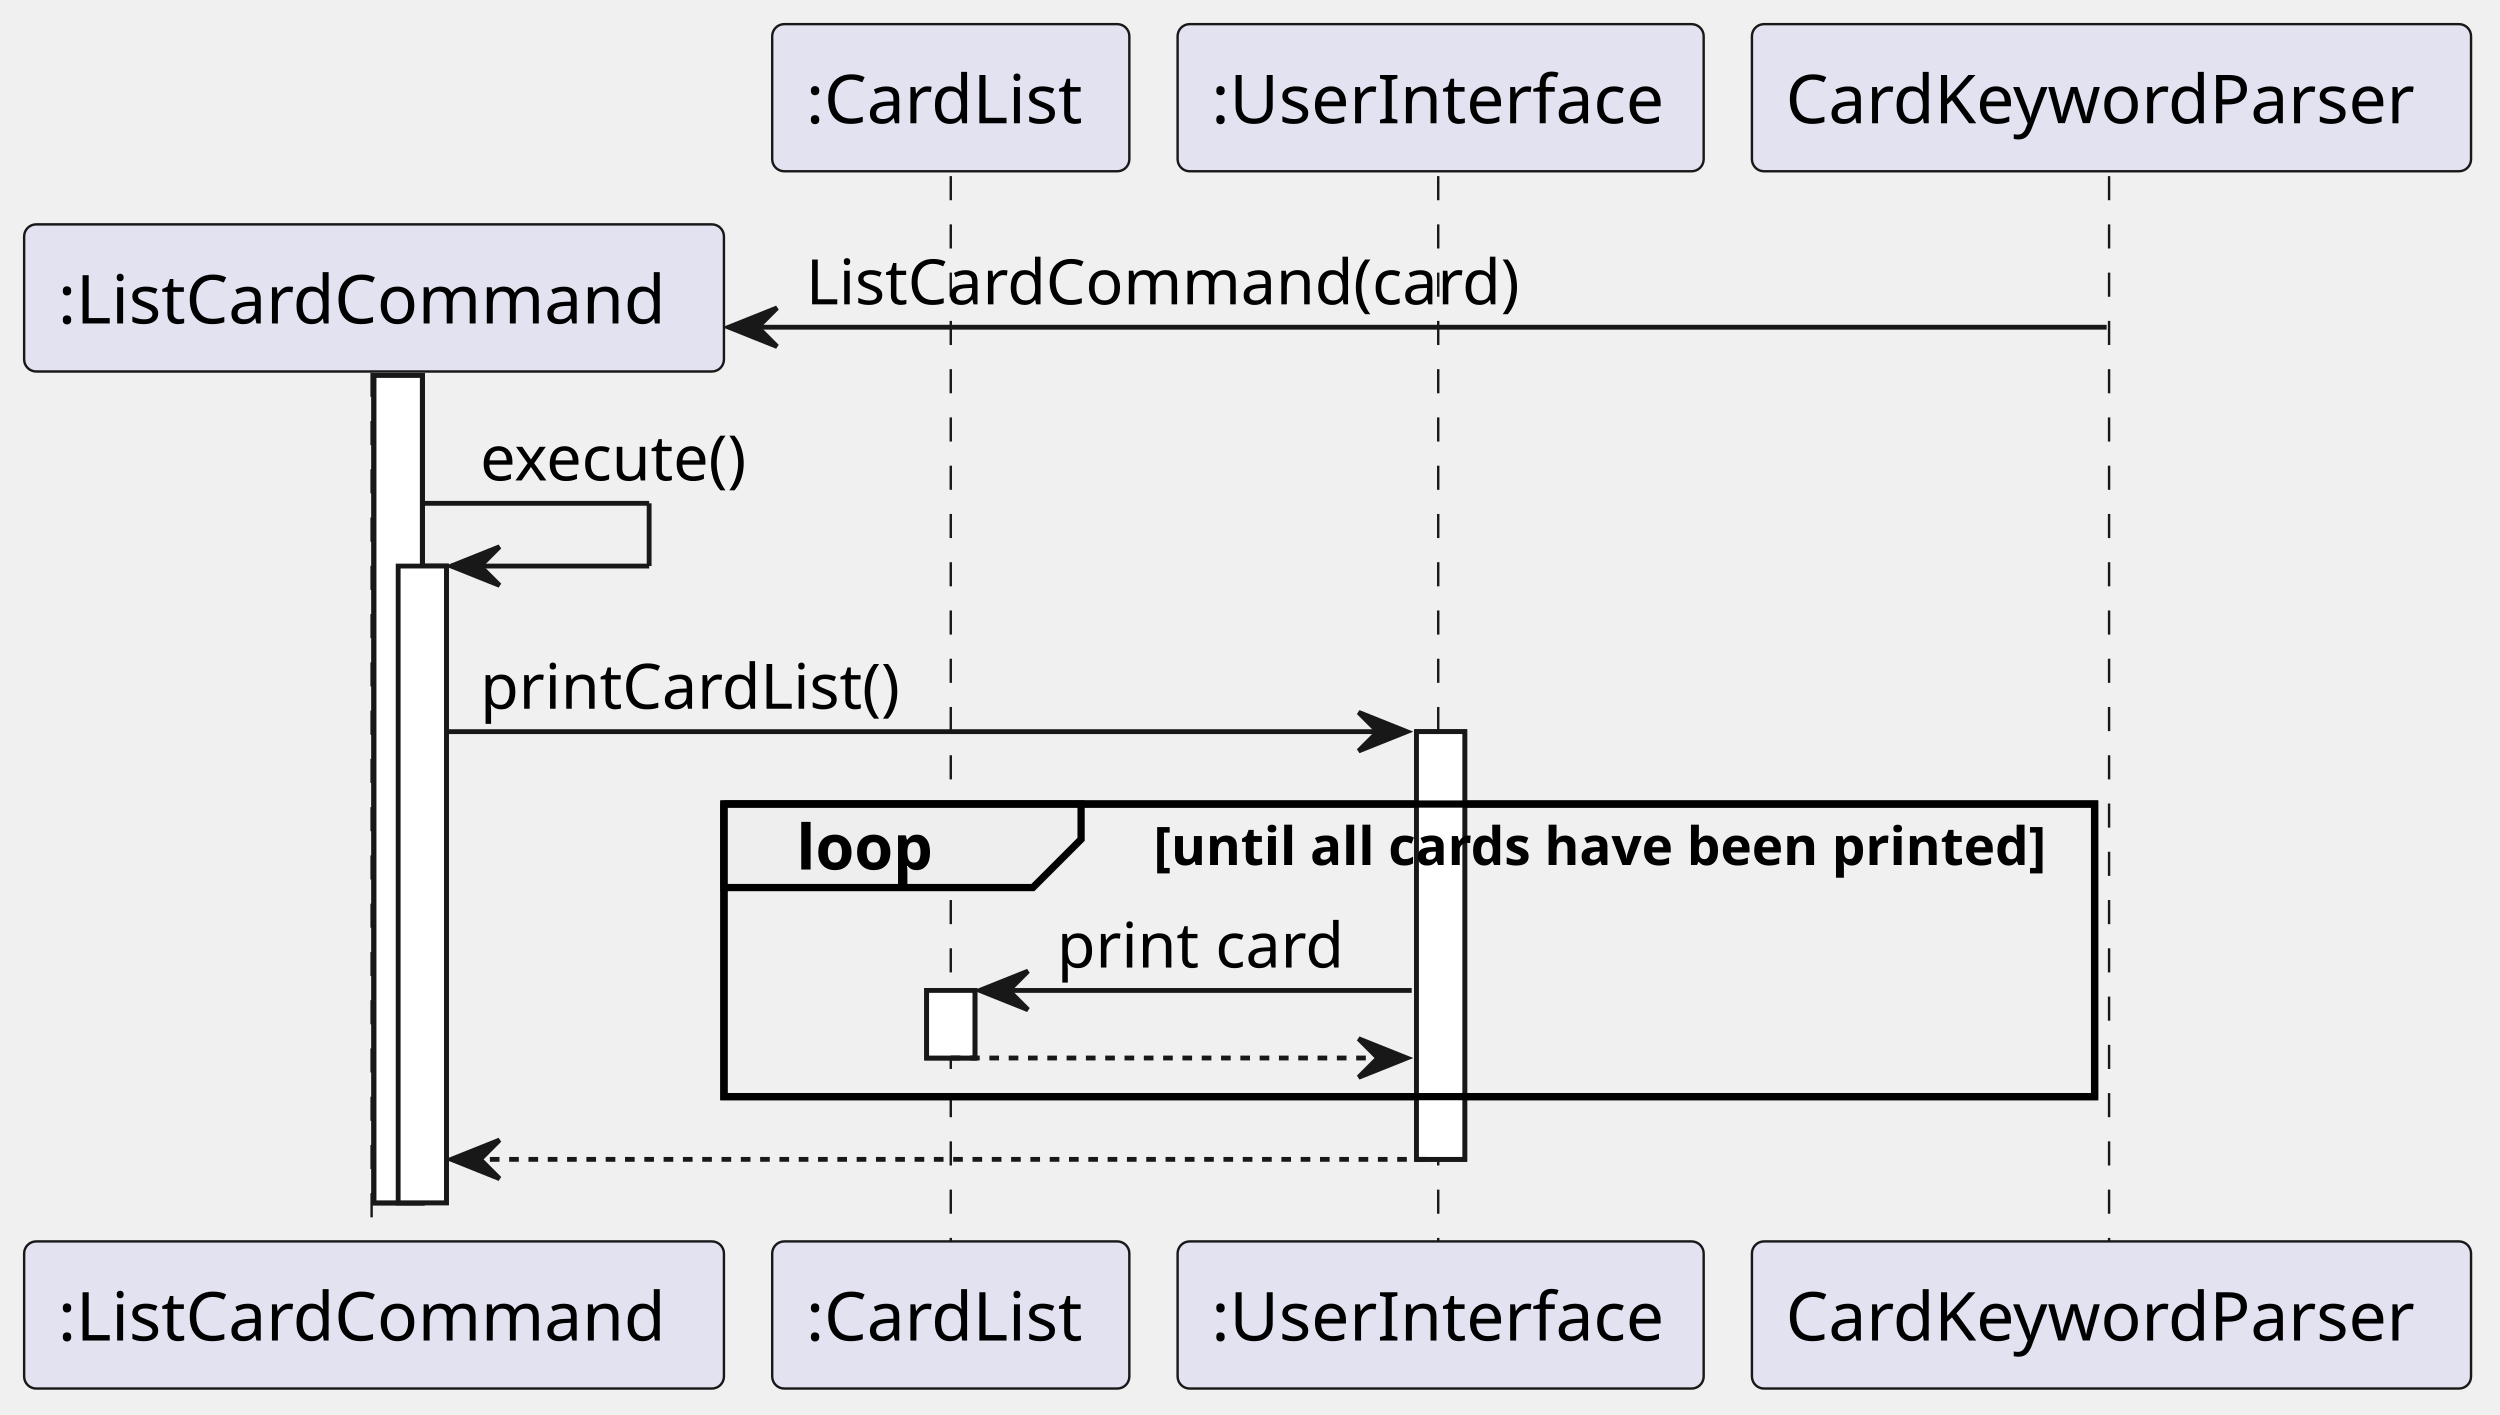
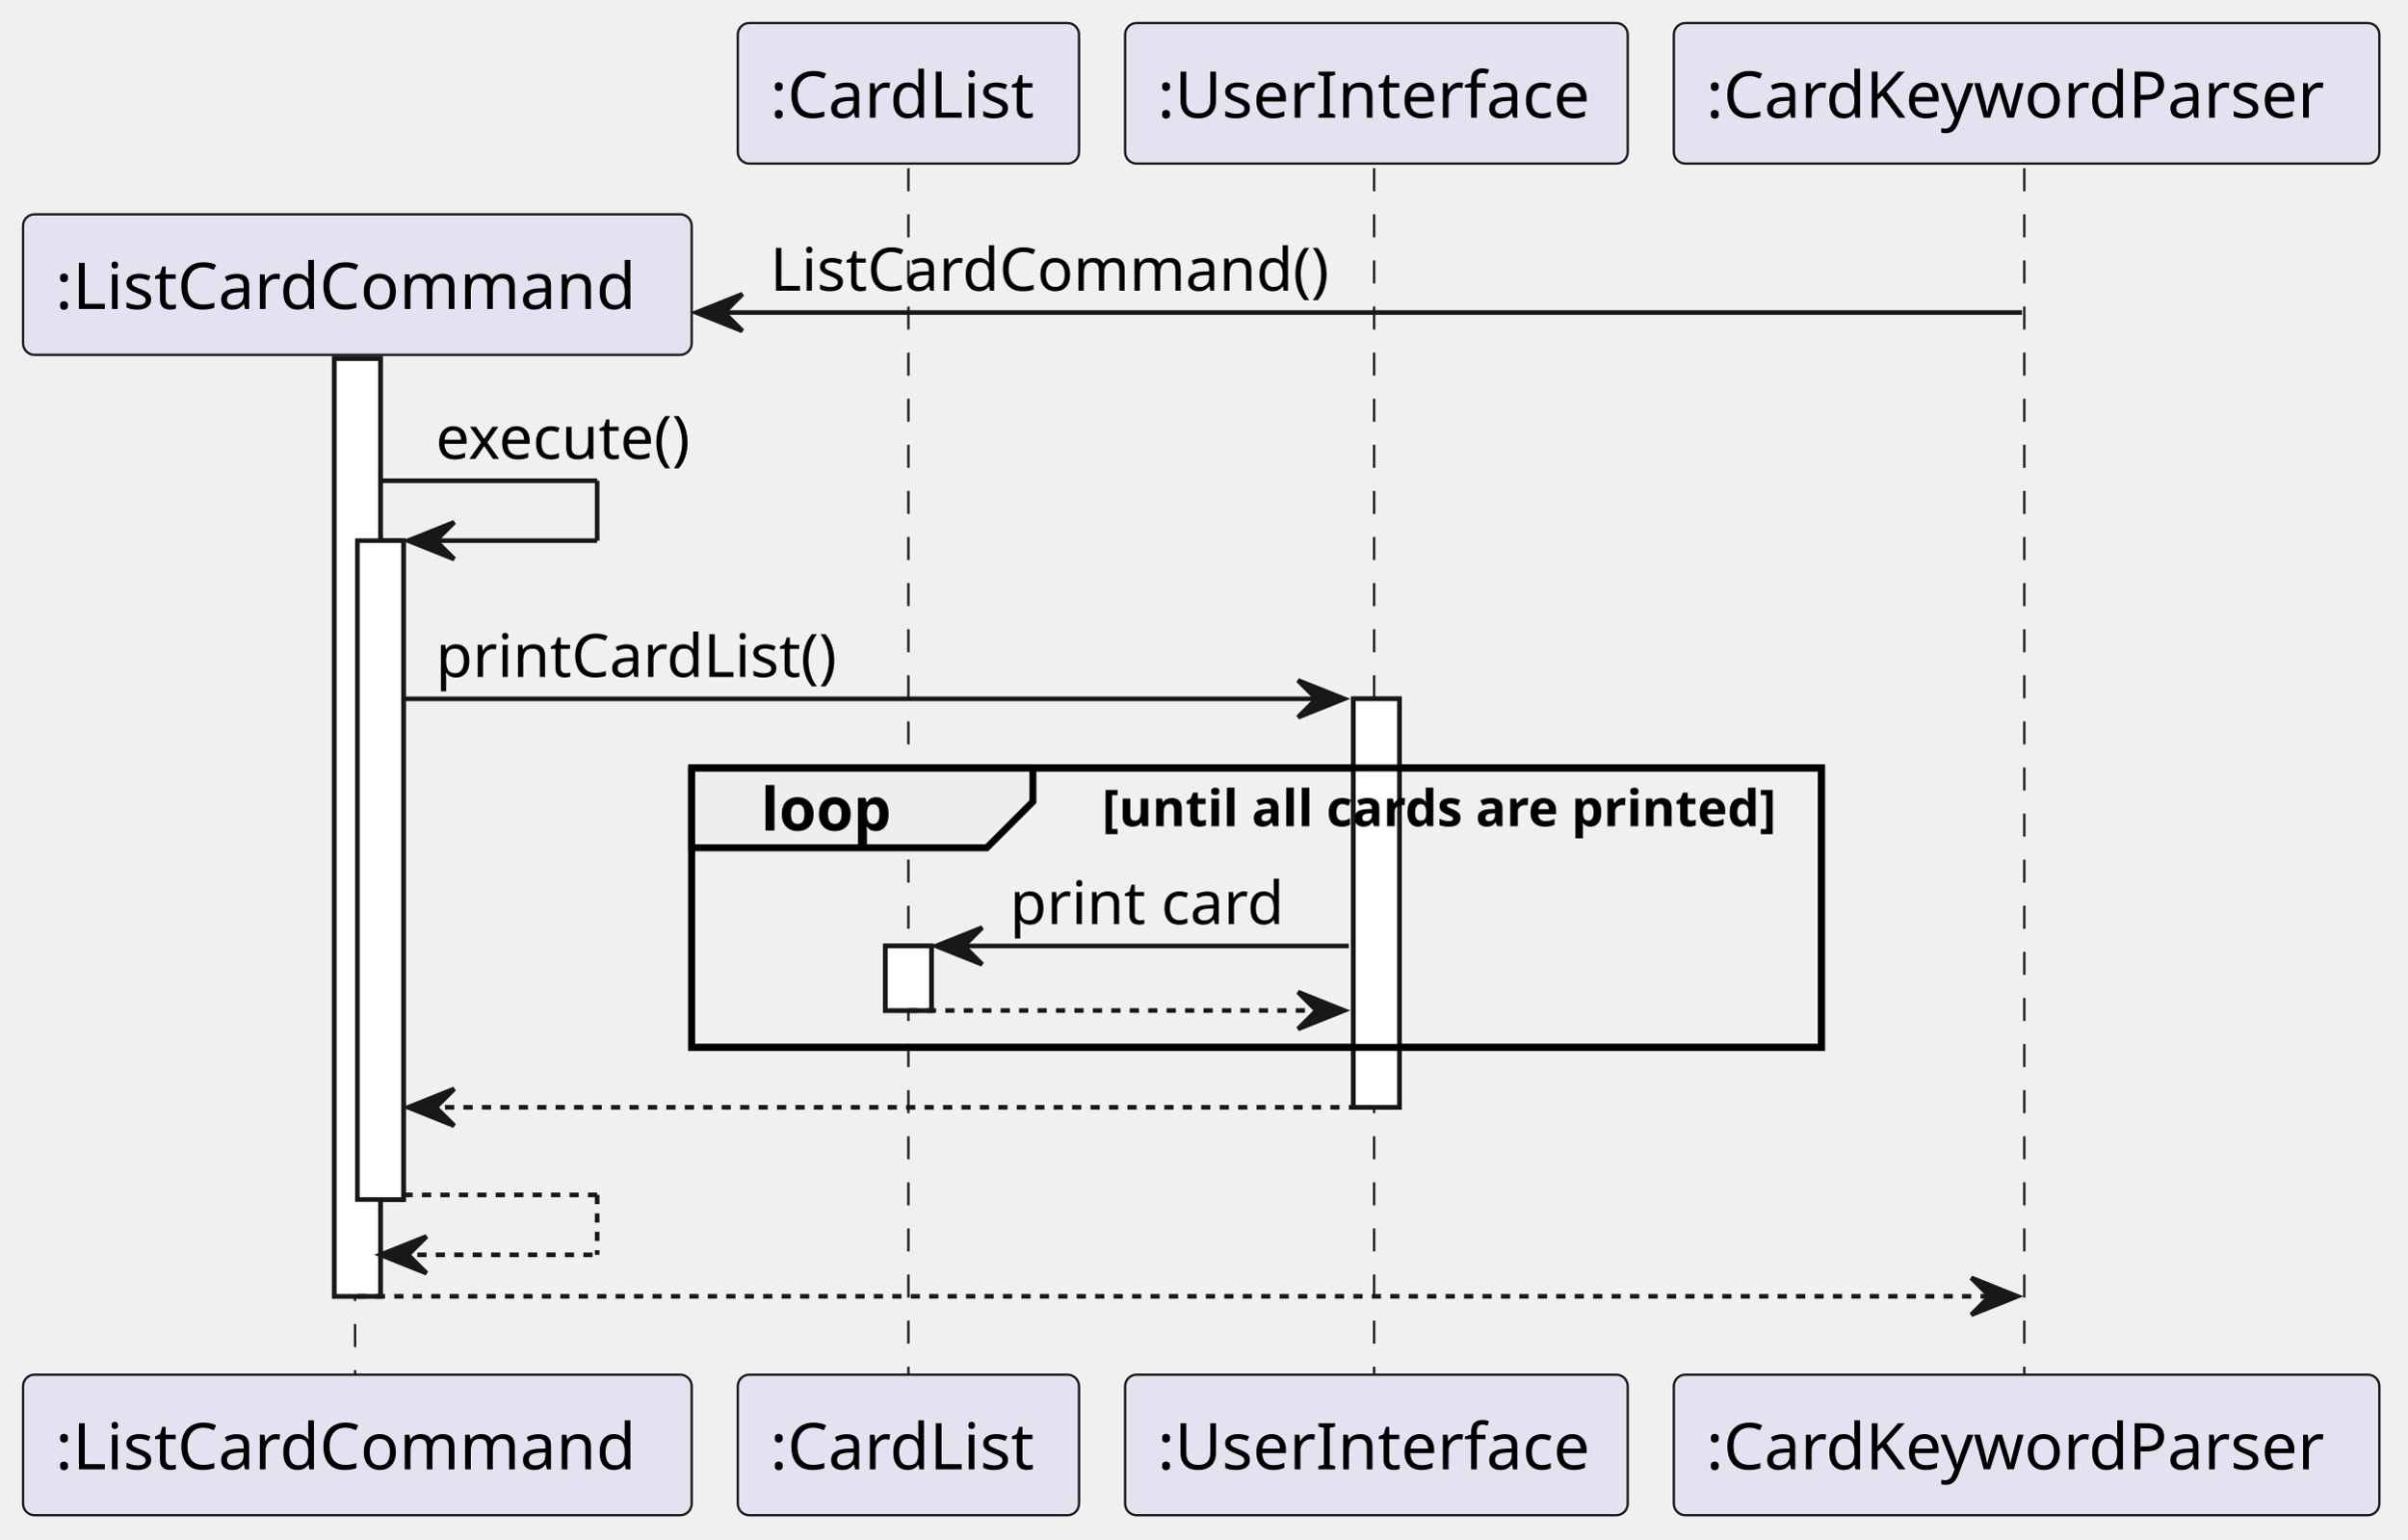
- <svg xmlns="http://www.w3.org/2000/svg" contentStyleType="text/css" height="293px" preserveAspectRatio="none" style="width:518px;height:293px;background:#FFFFFF;" version="1.1" viewBox="0 0 518 293" width="518px" zoomAndPan="magnify">
+ <svg xmlns="http://www.w3.org/2000/svg" contentStyleType="text/css" height="334px" preserveAspectRatio="none" style="width:522px;height:334px;background:#FFFFFF;" version="1.1" viewBox="0 0 522 334" width="522px" zoomAndPan="magnify">
  <defs />
  <g>
-     <rect fill="#FFFFFF" height="171.42" style="stroke:#181818;stroke-width:1.0;" width="10" x="77.5" y="77.799" />
-     <rect fill="#FFFFFF" height="171.42" style="stroke:#181818;stroke-width:1.0;" width="10" x="77.5" y="77.799" />
-     <rect fill="#FFFFFF" height="131.932" style="stroke:#181818;stroke-width:1.0;" width="10" x="82.5" y="117.287" />
+     <rect fill="#FFFFFF" height="203.42" style="stroke:#181818;stroke-width:1.0;" width="10" x="72.5" y="77.799" />
+     <rect fill="#FFFFFF" height="142.932" style="stroke:#181818;stroke-width:1.0;" width="10" x="77.5" y="117.287" />
    <rect fill="#FFFFFF" height="14" style="stroke:#181818;stroke-width:1.0;" width="10" x="192" y="205.219" />
    <rect fill="#FFFFFF" height="88.621" style="stroke:#181818;stroke-width:1.0;" width="10" x="293.5" y="151.598" />
-     <rect fill="none" height="60.621" style="stroke:#000000;stroke-width:1.5;" width="284" x="150" y="166.598" />
-     <line style="stroke:#181818;stroke-width:0.5;stroke-dasharray:5.0,5.0;" x1="77" x2="77" y1="77.232" y2="258.219" />
-     <line style="stroke:#181818;stroke-width:0.5;stroke-dasharray:5.0,5.0;" x1="197" x2="197" y1="36.488" y2="258.219" />
-     <line style="stroke:#181818;stroke-width:0.5;stroke-dasharray:5.0,5.0;" x1="298" x2="298" y1="36.488" y2="258.219" />
-     <line style="stroke:#181818;stroke-width:0.5;stroke-dasharray:5.0,5.0;" x1="437" x2="437" y1="36.488" y2="258.219" />
-     <rect fill="#E2E2F0" height="30.488" rx="2.5" ry="2.5" style="stroke:#181818;stroke-width:0.5;" width="145" x="5" y="257.219" />
-     <text fill="#000000" font-family="sans-serif" font-size="14" lengthAdjust="spacing" textLength="131" x="12" y="277.754">:ListCardCommand</text>
+     <rect fill="none" height="60.621" style="stroke:#000000;stroke-width:1.5;" width="245" x="150" y="166.598" />
+     <line style="stroke:#181818;stroke-width:0.5;stroke-dasharray:5.0,5.0;" x1="77" x2="77" y1="77.232" y2="299.219" />
+     <line style="stroke:#181818;stroke-width:0.5;stroke-dasharray:5.0,5.0;" x1="197" x2="197" y1="36.488" y2="299.219" />
+     <line style="stroke:#181818;stroke-width:0.5;stroke-dasharray:5.0,5.0;" x1="298" x2="298" y1="36.488" y2="299.219" />
+     <line style="stroke:#181818;stroke-width:0.5;stroke-dasharray:5.0,5.0;" x1="439" x2="439" y1="36.488" y2="299.219" />
+     <rect fill="#E2E2F0" height="30.488" rx="2.5" ry="2.5" style="stroke:#181818;stroke-width:0.5;" width="145" x="5" y="298.219" />
+     <text fill="#000000" font-family="sans-serif" font-size="14" lengthAdjust="spacing" textLength="131" x="12" y="318.754">:ListCardCommand</text>
    <rect fill="#E2E2F0" height="30.488" rx="2.5" ry="2.5" style="stroke:#181818;stroke-width:0.5;" width="74" x="160" y="5" />
    <text fill="#000000" font-family="sans-serif" font-size="14" lengthAdjust="spacing" textLength="60" x="167" y="25.535">:CardList</text>
-     <rect fill="#E2E2F0" height="30.488" rx="2.5" ry="2.5" style="stroke:#181818;stroke-width:0.5;" width="74" x="160" y="257.219" />
-     <text fill="#000000" font-family="sans-serif" font-size="14" lengthAdjust="spacing" textLength="60" x="167" y="277.754">:CardList</text>
+     <rect fill="#E2E2F0" height="30.488" rx="2.5" ry="2.5" style="stroke:#181818;stroke-width:0.5;" width="74" x="160" y="298.219" />
+     <text fill="#000000" font-family="sans-serif" font-size="14" lengthAdjust="spacing" textLength="60" x="167" y="318.754">:CardList</text>
    <rect fill="#E2E2F0" height="30.488" rx="2.5" ry="2.5" style="stroke:#181818;stroke-width:0.5;" width="109" x="244" y="5" />
    <text fill="#000000" font-family="sans-serif" font-size="14" lengthAdjust="spacing" textLength="95" x="251" y="25.535">:UserInterface</text>
-     <rect fill="#E2E2F0" height="30.488" rx="2.5" ry="2.5" style="stroke:#181818;stroke-width:0.5;" width="109" x="244" y="257.219" />
-     <text fill="#000000" font-family="sans-serif" font-size="14" lengthAdjust="spacing" textLength="95" x="251" y="277.754">:UserInterface</text>
-     <rect fill="#E2E2F0" height="30.488" rx="2.5" ry="2.5" style="stroke:#181818;stroke-width:0.5;" width="149" x="363" y="5" />
-     <text fill="#000000" font-family="sans-serif" font-size="14" lengthAdjust="spacing" textLength="135" x="370" y="25.535">CardKeywordParser</text>
-     <rect fill="#E2E2F0" height="30.488" rx="2.5" ry="2.5" style="stroke:#181818;stroke-width:0.5;" width="149" x="363" y="257.219" />
-     <text fill="#000000" font-family="sans-serif" font-size="14" lengthAdjust="spacing" textLength="135" x="370" y="277.754">CardKeywordParser</text>
-     <rect fill="#FFFFFF" height="171.42" style="stroke:#181818;stroke-width:1.0;" width="10" x="77.5" y="77.799" />
-     <rect fill="#FFFFFF" height="171.42" style="stroke:#181818;stroke-width:1.0;" width="10" x="77.5" y="77.799" />
-     <rect fill="#FFFFFF" height="131.932" style="stroke:#181818;stroke-width:1.0;" width="10" x="82.5" y="117.287" />
+     <rect fill="#E2E2F0" height="30.488" rx="2.5" ry="2.5" style="stroke:#181818;stroke-width:0.5;" width="109" x="244" y="298.219" />
+     <text fill="#000000" font-family="sans-serif" font-size="14" lengthAdjust="spacing" textLength="95" x="251" y="318.754">:UserInterface</text>
+     <rect fill="#E2E2F0" height="30.488" rx="2.5" ry="2.5" style="stroke:#181818;stroke-width:0.5;" width="153" x="363" y="5" />
+     <text fill="#000000" font-family="sans-serif" font-size="14" lengthAdjust="spacing" textLength="139" x="370" y="25.535">:CardKeywordParser</text>
+     <rect fill="#E2E2F0" height="30.488" rx="2.5" ry="2.5" style="stroke:#181818;stroke-width:0.5;" width="153" x="363" y="298.219" />
+     <text fill="#000000" font-family="sans-serif" font-size="14" lengthAdjust="spacing" textLength="139" x="370" y="318.754">:CardKeywordParser</text>
+     <rect fill="#FFFFFF" height="203.42" style="stroke:#181818;stroke-width:1.0;" width="10" x="72.5" y="77.799" />
+     <rect fill="#FFFFFF" height="142.932" style="stroke:#181818;stroke-width:1.0;" width="10" x="77.5" y="117.287" />
    <rect fill="#FFFFFF" height="14" style="stroke:#181818;stroke-width:1.0;" width="10" x="192" y="205.219" />
    <rect fill="#FFFFFF" height="88.621" style="stroke:#181818;stroke-width:1.0;" width="10" x="293.5" y="151.598" />
    <polygon fill="#181818" points="161,63.799,151,67.799,161,71.799,157,67.799" style="stroke:#181818;stroke-width:1.0;" />
-     <line style="stroke:#181818;stroke-width:1.0;" x1="155" x2="436.5" y1="67.799" y2="67.799" />
-     <text fill="#000000" font-family="sans-serif" font-size="13" lengthAdjust="spacing" textLength="151" x="167" y="63.057">ListCardCommand(card)</text>
+     <line style="stroke:#181818;stroke-width:1.0;" x1="155" x2="438.5" y1="67.799" y2="67.799" />
+     <text fill="#000000" font-family="sans-serif" font-size="13" lengthAdjust="spacing" textLength="124" x="167" y="63.057">ListCardCommand()</text>
    <rect fill="#E2E2F0" height="30.488" rx="2.5" ry="2.5" style="stroke:#181818;stroke-width:0.5;" width="145" x="5" y="46.488" />
    <text fill="#000000" font-family="sans-serif" font-size="14" lengthAdjust="spacing" textLength="131" x="12" y="67.023">:ListCardCommand</text>
-     <line style="stroke:#181818;stroke-width:1.0;" x1="87.5" x2="134.5" y1="104.287" y2="104.287" />
-     <line style="stroke:#181818;stroke-width:1.0;" x1="134.5" x2="134.5" y1="104.287" y2="117.287" />
-     <line style="stroke:#181818;stroke-width:1.0;" x1="93.5" x2="134.5" y1="117.287" y2="117.287" />
-     <polygon fill="#181818" points="103.5,113.287,93.5,117.287,103.5,121.287,99.5,117.287" style="stroke:#181818;stroke-width:1.0;" />
-     <text fill="#000000" font-family="sans-serif" font-size="13" lengthAdjust="spacing" textLength="57" x="99.5" y="99.545">execute()</text>
+     <line style="stroke:#181818;stroke-width:1.0;" x1="82.5" x2="129.5" y1="104.287" y2="104.287" />
+     <line style="stroke:#181818;stroke-width:1.0;" x1="129.5" x2="129.5" y1="104.287" y2="117.287" />
+     <line style="stroke:#181818;stroke-width:1.0;" x1="88.5" x2="129.5" y1="117.287" y2="117.287" />
+     <polygon fill="#181818" points="98.5,113.287,88.5,117.287,98.5,121.287,94.5,117.287" style="stroke:#181818;stroke-width:1.0;" />
+     <text fill="#000000" font-family="sans-serif" font-size="13" lengthAdjust="spacing" textLength="57" x="94.5" y="99.545">execute()</text>
    <polygon fill="#181818" points="281.5,147.598,291.5,151.598,281.5,155.598,285.5,151.598" style="stroke:#181818;stroke-width:1.0;" />
-     <line style="stroke:#181818;stroke-width:1.0;" x1="92.5" x2="287.5" y1="151.598" y2="151.598" />
-     <text fill="#000000" font-family="sans-serif" font-size="13" lengthAdjust="spacing" textLength="90" x="99.5" y="146.856">printCardList()</text>
+     <line style="stroke:#181818;stroke-width:1.0;" x1="87.5" x2="287.5" y1="151.598" y2="151.598" />
+     <text fill="#000000" font-family="sans-serif" font-size="13" lengthAdjust="spacing" textLength="90" x="94.5" y="146.856">printCardList()</text>
    <path d="M150,166.598 L224,166.598 L224,173.908 L214,183.908 L150,183.908 L150,166.598 " fill="#EEEEEE" style="stroke:#000000;stroke-width:1.5;" />
-     <rect fill="none" height="60.621" style="stroke:#000000;stroke-width:1.5;" width="284" x="150" y="166.598" />
+     <rect fill="none" height="60.621" style="stroke:#000000;stroke-width:1.5;" width="245" x="150" y="166.598" />
    <text fill="#000000" font-family="sans-serif" font-size="13" font-weight="bold" lengthAdjust="spacing" textLength="29" x="165" y="180.166">loop</text>
-     <text fill="#000000" font-family="sans-serif" font-size="11" font-weight="bold" lengthAdjust="spacing" textLength="190" x="239" y="179.232">[until all cards have been printed]</text>
+     <text fill="#000000" font-family="sans-serif" font-size="11" font-weight="bold" lengthAdjust="spacing" textLength="151" x="239" y="179.232">[until all cards are printed]</text>
    <polygon fill="#181818" points="213,201.219,203,205.219,213,209.219,209,205.219" style="stroke:#181818;stroke-width:1.0;" />
    <line style="stroke:#181818;stroke-width:1.0;" x1="207" x2="292.5" y1="205.219" y2="205.219" />
    <text fill="#000000" font-family="sans-serif" font-size="13" lengthAdjust="spacing" textLength="61" x="219" y="200.477">print card</text>
    <polygon fill="#181818" points="281.5,215.219,291.5,219.219,281.5,223.219,285.5,219.219" style="stroke:#181818;stroke-width:1.0;" />
    <line style="stroke:#181818;stroke-width:1.0;stroke-dasharray:2.0,2.0;" x1="197" x2="287.5" y1="219.219" y2="219.219" />
-     <polygon fill="#181818" points="103.5,236.219,93.5,240.219,103.5,244.219,99.5,240.219" style="stroke:#181818;stroke-width:1.0;" />
-     <line style="stroke:#181818;stroke-width:1.0;stroke-dasharray:2.0,2.0;" x1="97.5" x2="297.5" y1="240.219" y2="240.219" />
+     <polygon fill="#181818" points="98.5,236.219,88.5,240.219,98.5,244.219,94.5,240.219" style="stroke:#181818;stroke-width:1.0;" />
+     <line style="stroke:#181818;stroke-width:1.0;stroke-dasharray:2.0,2.0;" x1="92.5" x2="297.5" y1="240.219" y2="240.219" />
+     <line style="stroke:#181818;stroke-width:1.0;stroke-dasharray:2.0,2.0;" x1="87.5" x2="129.5" y1="259.219" y2="259.219" />
+     <line style="stroke:#181818;stroke-width:1.0;stroke-dasharray:2.0,2.0;" x1="129.5" x2="129.5" y1="259.219" y2="272.219" />
+     <line style="stroke:#181818;stroke-width:1.0;stroke-dasharray:2.0,2.0;" x1="82.5" x2="129.5" y1="272.219" y2="272.219" />
+     <polygon fill="#181818" points="92.5,268.219,82.5,272.219,92.5,276.219,88.5,272.219" style="stroke:#181818;stroke-width:1.0;" />
+     <polygon fill="#181818" points="427.5,277.219,437.5,281.219,427.5,285.219,431.5,281.219" style="stroke:#181818;stroke-width:1.0;" />
+     <line style="stroke:#181818;stroke-width:1.0;stroke-dasharray:2.0,2.0;" x1="77.5" x2="433.5" y1="281.219" y2="281.219" />
  </g>
</svg>
